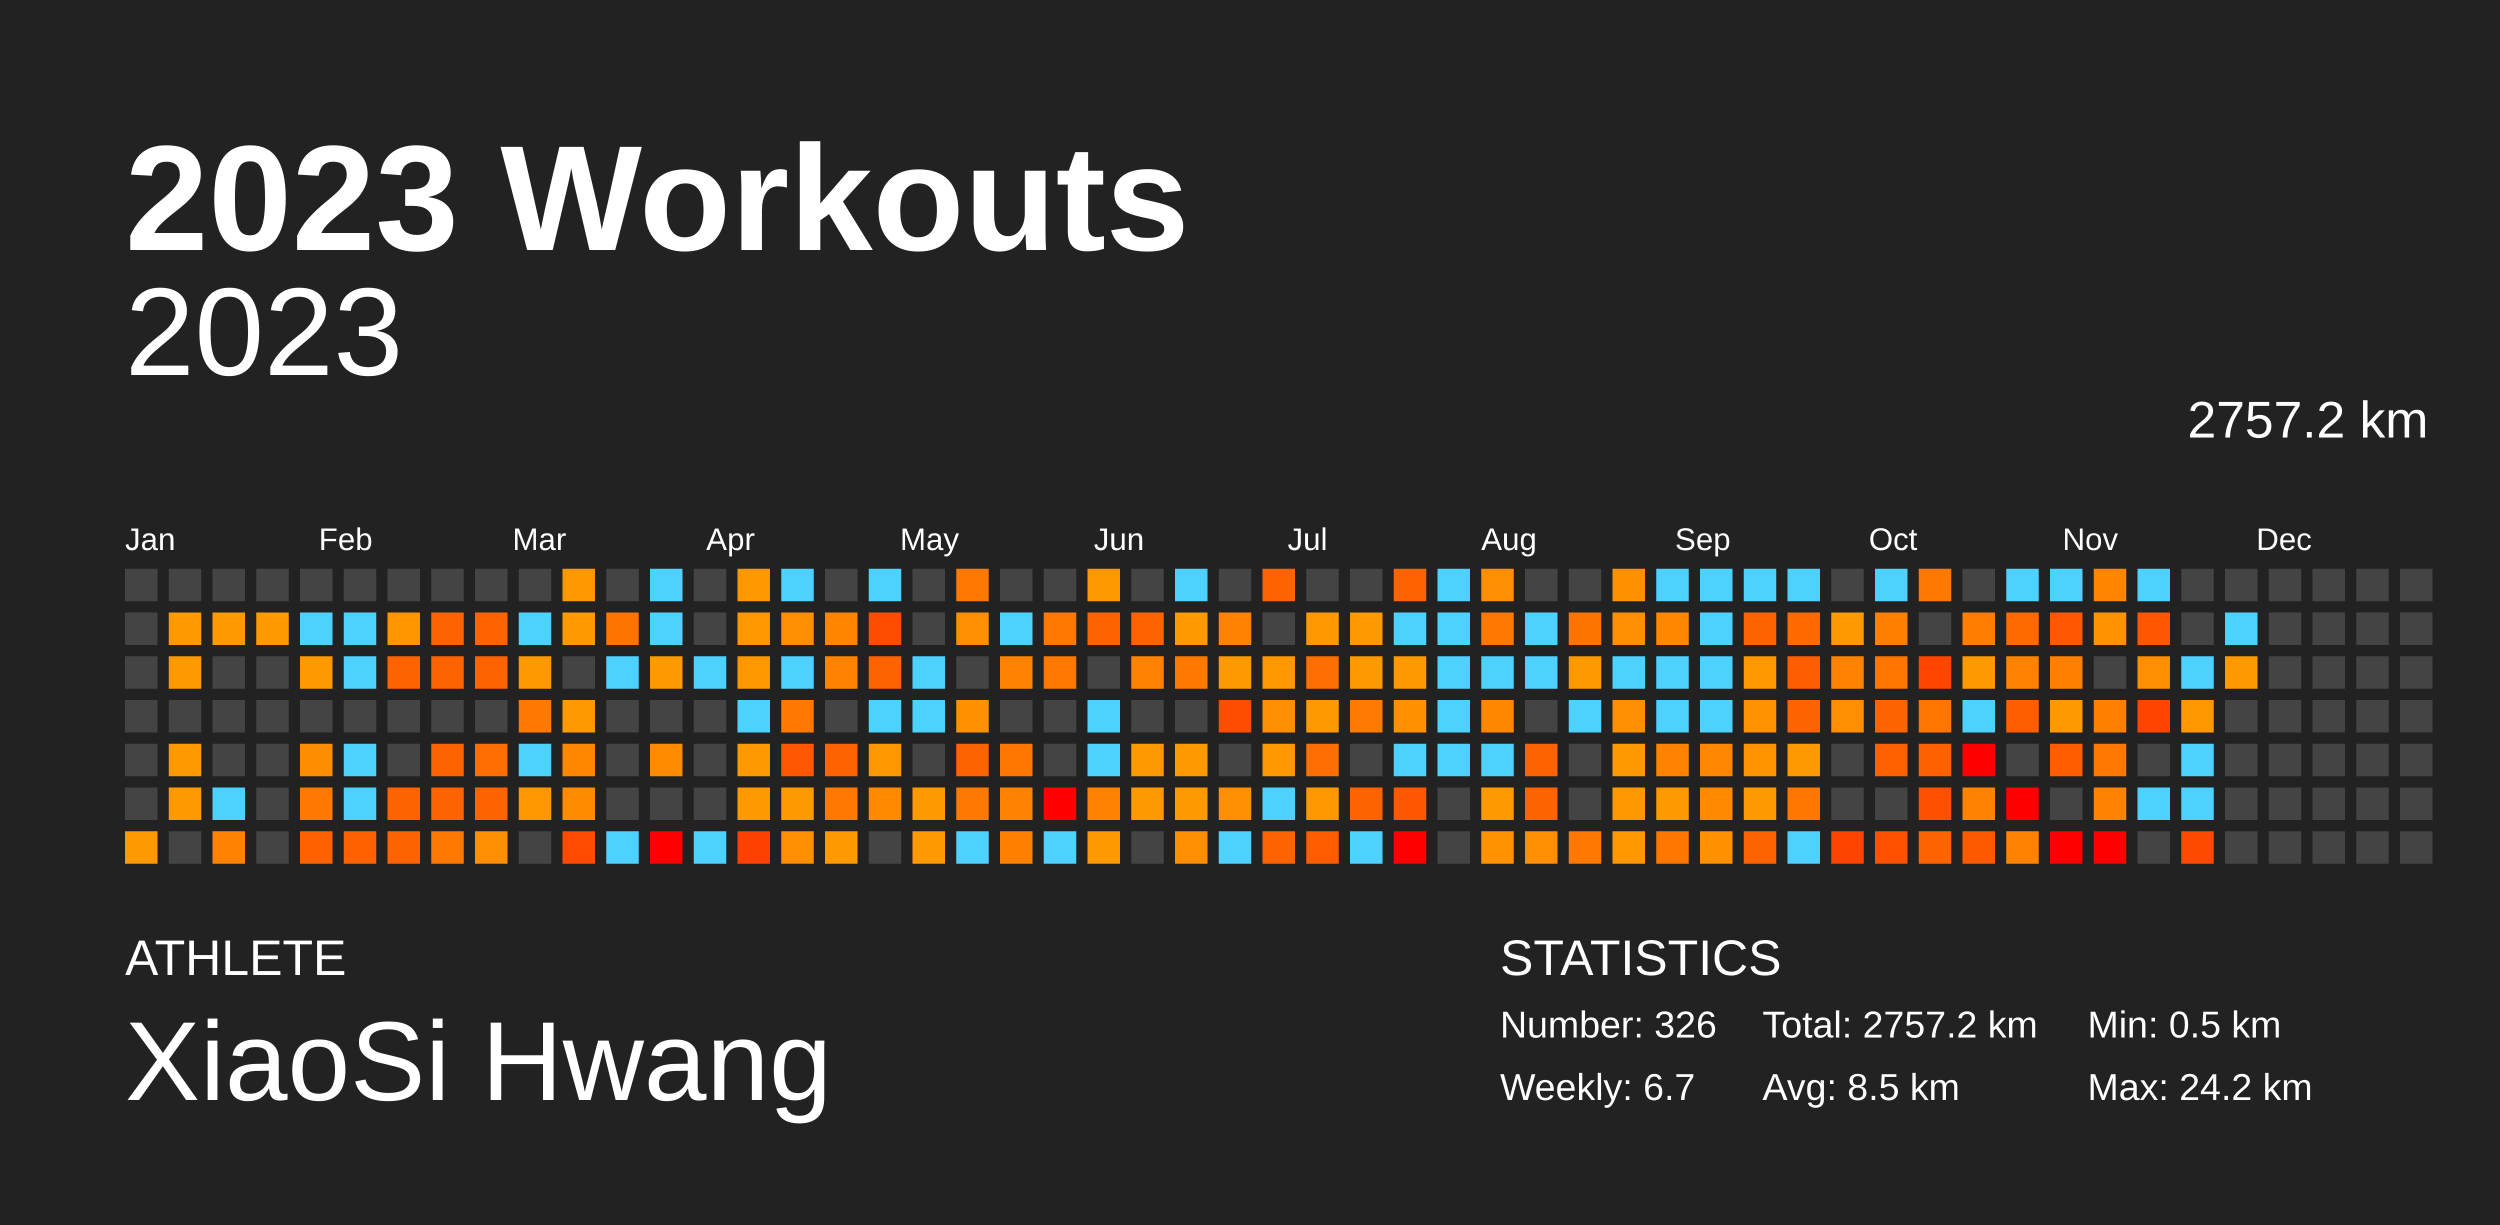
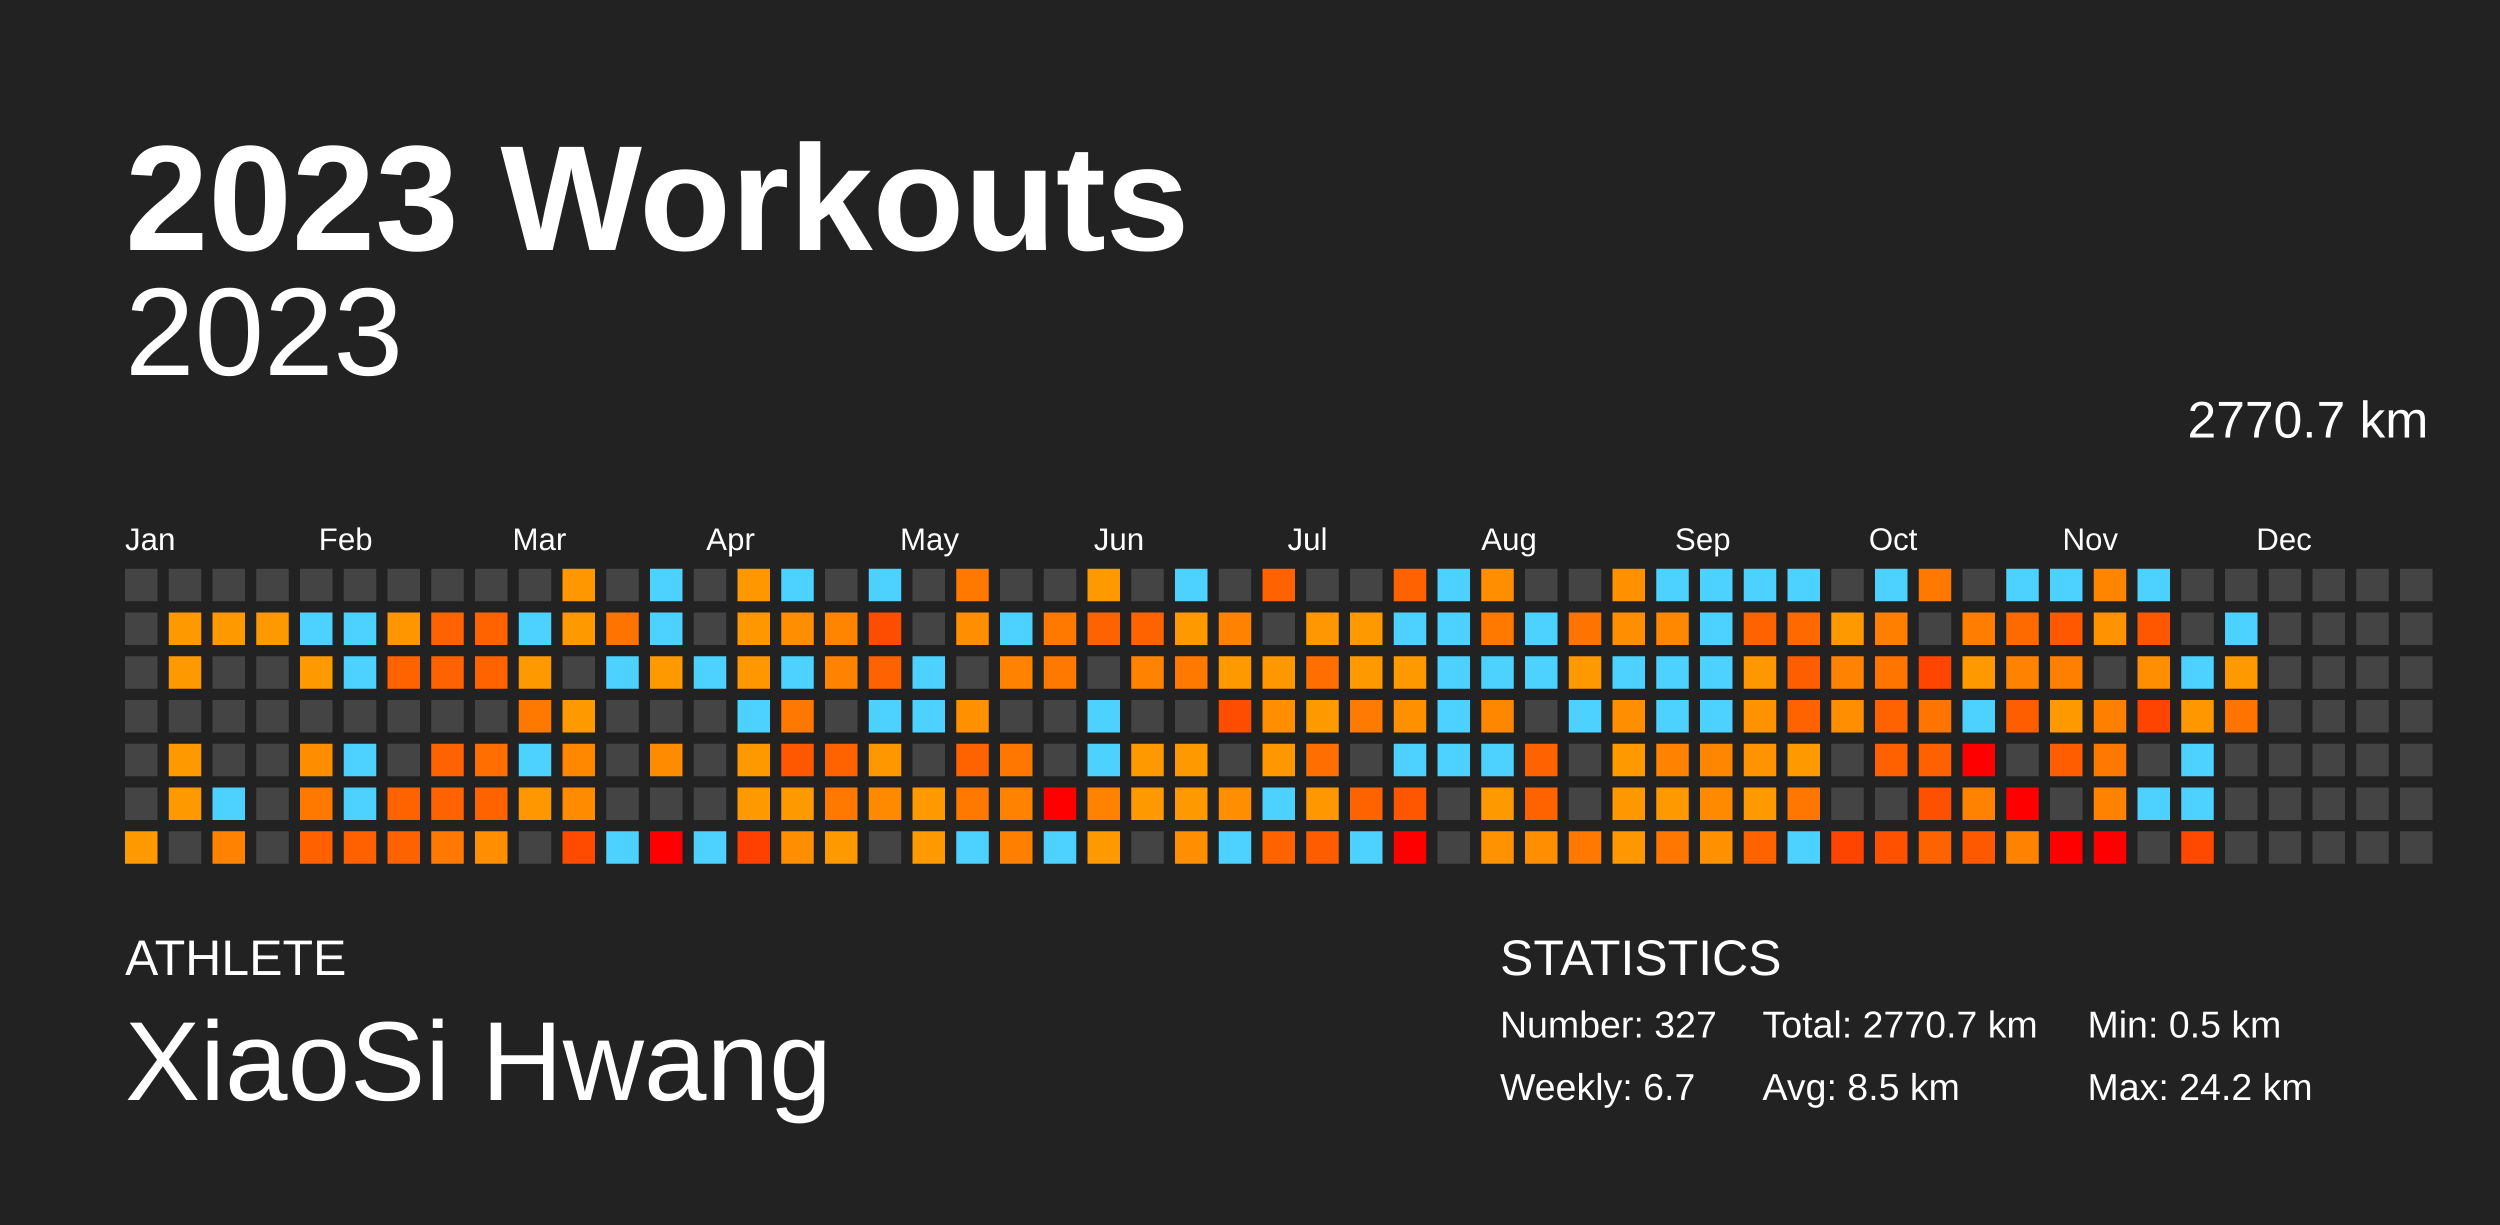
<svg xmlns="http://www.w3.org/2000/svg" baseProfile="full" height="98mm" version="1.1" viewBox="0,0,200,98" width="200mm">
  <defs />
  <rect fill="#222222" height="98" width="200" x="0" y="0" />
  <text fill="#FFFFFF" style="font-size:12px; font-family:Arial; font-weight:bold;" x="10" y="20">2023 Workouts</text>
  <text fill="#FFFFFF" style="font-size:4px; font-family:Arial" x="10" y="78">ATHLETE</text>
  <text fill="#FFFFFF" style="font-size:9px; font-family:Arial" x="10" y="88">XiaoSi Hwang</text>
  <text fill="#FFFFFF" style="font-size:4px; font-family:Arial" x="120" y="78">STATISTICS</text>
-   <text fill="#FFFFFF" style="font-size:3px; font-family:Arial" x="120" y="83">Number: 326</text>
+   <text fill="#FFFFFF" style="font-size:3px; font-family:Arial" x="120" y="83">Number: 327</text>
  <text fill="#FFFFFF" style="font-size:3px; font-family:Arial" x="120" y="88">Weekly: 6.7</text>
-   <text fill="#FFFFFF" style="font-size:3px; font-family:Arial" x="141" y="83">Total: 2757.2 km</text>
+   <text fill="#FFFFFF" style="font-size:3px; font-family:Arial" x="141" y="83">Total: 2770.7 km</text>
  <text fill="#FFFFFF" style="font-size:3px; font-family:Arial" x="141" y="88">Avg: 8.5 km</text>
  <text fill="#FFFFFF" style="font-size:3px; font-family:Arial" x="167" y="83">Min: 0.5 km</text>
  <text fill="#FFFFFF" style="font-size:3px; font-family:Arial" x="167" y="88">Max: 24.2 km</text>
  <text alignment-baseline="hanging" fill="#FFFFFF" style="font-size:10.0px; font-family:Arial;" x="10" y="30">2023</text>
-   <text alignment-baseline="hanging" fill="#FFFFFF" style="font-size:4.125px; font-family:Arial;" x="175" y="35">2757.2 km</text>
+   <text alignment-baseline="hanging" fill="#FFFFFF" style="font-size:4.125px; font-family:Arial;" x="175" y="35">2770.7 km</text>
  <text fill="#FFFFFF" style="font-size:2.5px; font-family:Arial" x="10.0" y="44">Jan</text>
  <text fill="#FFFFFF" style="font-size:2.5px; font-family:Arial" x="25.5" y="44">Feb</text>
  <text fill="#FFFFFF" style="font-size:2.5px; font-family:Arial" x="41.0" y="44">Mar</text>
  <text fill="#FFFFFF" style="font-size:2.5px; font-family:Arial" x="56.5" y="44">Apr</text>
  <text fill="#FFFFFF" style="font-size:2.5px; font-family:Arial" x="72.0" y="44">May</text>
  <text fill="#FFFFFF" style="font-size:2.5px; font-family:Arial" x="87.5" y="44">Jun</text>
  <text fill="#FFFFFF" style="font-size:2.5px; font-family:Arial" x="103.0" y="44">Jul</text>
  <text fill="#FFFFFF" style="font-size:2.5px; font-family:Arial" x="118.5" y="44">Aug</text>
  <text fill="#FFFFFF" style="font-size:2.5px; font-family:Arial" x="134.0" y="44">Sep</text>
  <text fill="#FFFFFF" style="font-size:2.5px; font-family:Arial" x="149.5" y="44">Oct</text>
  <text fill="#FFFFFF" style="font-size:2.5px; font-family:Arial" x="165.0" y="44">Nov</text>
  <text fill="#FFFFFF" style="font-size:2.5px; font-family:Arial" x="180.5" y="44">Dec</text>
  <rect fill="#444444" height="2.6" width="2.6" x="10.0" y="45.5" />
  <rect fill="#444444" height="2.6" width="2.6" x="10.0" y="49.0" />
  <rect fill="#444444" height="2.6" width="2.6" x="10.0" y="52.5" />
  <rect fill="#444444" height="2.6" width="2.6" x="10.0" y="56.0" />
  <rect fill="#444444" height="2.6" width="2.6" x="10.0" y="59.5" />
  <rect fill="#444444" height="2.6" width="2.6" x="10.0" y="63.0" />
  <rect fill="#ff9900" height="2.6" width="2.6" x="10.0" y="66.5" />
  <rect fill="#444444" height="2.6" width="2.6" x="13.5" y="45.5" />
  <rect fill="#ff9900" height="2.6" width="2.6" x="13.5" y="49.0" />
  <rect fill="#ff9900" height="2.6" width="2.6" x="13.5" y="52.5" />
  <rect fill="#444444" height="2.6" width="2.6" x="13.5" y="56.0" />
  <rect fill="#ff9900" height="2.6" width="2.6" x="13.5" y="59.5" />
  <rect fill="#ff9900" height="2.6" width="2.6" x="13.5" y="63.0" />
  <rect fill="#444444" height="2.6" width="2.6" x="13.5" y="66.5" />
  <rect fill="#444444" height="2.6" width="2.6" x="17.0" y="45.5" />
  <rect fill="#ff9900" height="2.6" width="2.6" x="17.0" y="49.0" />
  <rect fill="#444444" height="2.6" width="2.6" x="17.0" y="52.5" />
  <rect fill="#444444" height="2.6" width="2.6" x="17.0" y="56.0" />
  <rect fill="#444444" height="2.6" width="2.6" x="17.0" y="59.5" />
  <rect fill="#4dd2ff" height="2.6" width="2.6" x="17.0" y="63.0" />
  <rect fill="#ff8300" height="2.6" width="2.6" x="17.0" y="66.5" />
  <rect fill="#444444" height="2.6" width="2.6" x="20.5" y="45.5" />
  <rect fill="#ff9900" height="2.6" width="2.6" x="20.5" y="49.0" />
  <rect fill="#444444" height="2.6" width="2.6" x="20.5" y="52.5" />
  <rect fill="#444444" height="2.6" width="2.6" x="20.5" y="56.0" />
  <rect fill="#444444" height="2.6" width="2.6" x="20.5" y="59.5" />
  <rect fill="#444444" height="2.6" width="2.6" x="20.5" y="63.0" />
  <rect fill="#444444" height="2.6" width="2.6" x="20.5" y="66.5" />
  <rect fill="#444444" height="2.6" width="2.6" x="24.0" y="45.5" />
  <rect fill="#4dd2ff" height="2.6" width="2.6" x="24.0" y="49.0" />
  <rect fill="#ff9900" height="2.6" width="2.6" x="24.0" y="52.5" />
  <rect fill="#444444" height="2.6" width="2.6" x="24.0" y="56.0" />
  <rect fill="#ff8d00" height="2.6" width="2.6" x="24.0" y="59.5" />
  <rect fill="#ff7900" height="2.6" width="2.6" x="24.0" y="63.0" />
  <rect fill="#ff6100" height="2.6" width="2.6" x="24.0" y="66.5" />
  <rect fill="#444444" height="2.6" width="2.6" x="27.5" y="45.5" />
  <rect fill="#4dd2ff" height="2.6" width="2.6" x="27.5" y="49.0" />
  <rect fill="#4dd2ff" height="2.6" width="2.6" x="27.5" y="52.5" />
  <rect fill="#444444" height="2.6" width="2.6" x="27.5" y="56.0" />
  <rect fill="#4dd2ff" height="2.6" width="2.6" x="27.5" y="59.5" />
  <rect fill="#4dd2ff" height="2.6" width="2.6" x="27.5" y="63.0" />
  <rect fill="#ff6100" height="2.6" width="2.6" x="27.5" y="66.5" />
  <rect fill="#444444" height="2.6" width="2.6" x="31.0" y="45.5" />
  <rect fill="#ff9600" height="2.6" width="2.6" x="31.0" y="49.0" />
  <rect fill="#ff6300" height="2.6" width="2.6" x="31.0" y="52.5" />
  <rect fill="#444444" height="2.6" width="2.6" x="31.0" y="56.0" />
  <rect fill="#444444" height="2.6" width="2.6" x="31.0" y="59.5" />
  <rect fill="#ff6300" height="2.6" width="2.6" x="31.0" y="63.0" />
  <rect fill="#ff6200" height="2.6" width="2.6" x="31.0" y="66.5" />
  <rect fill="#444444" height="2.6" width="2.6" x="34.5" y="45.5" />
  <rect fill="#ff6200" height="2.6" width="2.6" x="34.5" y="49.0" />
  <rect fill="#ff6300" height="2.6" width="2.6" x="34.5" y="52.5" />
  <rect fill="#444444" height="2.6" width="2.6" x="34.5" y="56.0" />
  <rect fill="#ff6300" height="2.6" width="2.6" x="34.5" y="59.5" />
  <rect fill="#ff6200" height="2.6" width="2.6" x="34.5" y="63.0" />
  <rect fill="#ff7900" height="2.6" width="2.6" x="34.5" y="66.5" />
  <rect fill="#444444" height="2.6" width="2.6" x="38.0" y="45.5" />
  <rect fill="#ff6300" height="2.6" width="2.6" x="38.0" y="49.0" />
  <rect fill="#ff6300" height="2.6" width="2.6" x="38.0" y="52.5" />
  <rect fill="#444444" height="2.6" width="2.6" x="38.0" y="56.0" />
  <rect fill="#ff6e00" height="2.6" width="2.6" x="38.0" y="59.5" />
  <rect fill="#ff6300" height="2.6" width="2.6" x="38.0" y="63.0" />
  <rect fill="#ff8e00" height="2.6" width="2.6" x="38.0" y="66.5" />
  <rect fill="#444444" height="2.6" width="2.6" x="41.5" y="45.5" />
  <rect fill="#4dd2ff" height="2.6" width="2.6" x="41.5" y="49.0" />
  <rect fill="#ff9900" height="2.6" width="2.6" x="41.5" y="52.5" />
  <rect fill="#ff7800" height="2.6" width="2.6" x="41.5" y="56.0" />
  <rect fill="#4dd2ff" height="2.6" width="2.6" x="41.5" y="59.5" />
  <rect fill="#ff9800" height="2.6" width="2.6" x="41.5" y="63.0" />
  <rect fill="#444444" height="2.6" width="2.6" x="41.5" y="66.5" />
  <rect fill="#ff9800" height="2.6" width="2.6" x="45.0" y="45.5" />
  <rect fill="#ff9900" height="2.6" width="2.6" x="45.0" y="49.0" />
  <rect fill="#444444" height="2.6" width="2.6" x="45.0" y="52.5" />
  <rect fill="#ff9900" height="2.6" width="2.6" x="45.0" y="56.0" />
  <rect fill="#ff8800" height="2.6" width="2.6" x="45.0" y="59.5" />
  <rect fill="#ff8c00" height="2.6" width="2.6" x="45.0" y="63.0" />
  <rect fill="#ff4b00" height="2.6" width="2.6" x="45.0" y="66.5" />
  <rect fill="#444444" height="2.6" width="2.6" x="48.5" y="45.5" />
  <rect fill="#ff7400" height="2.6" width="2.6" x="48.5" y="49.0" />
  <rect fill="#4dd2ff" height="2.6" width="2.6" x="48.5" y="52.5" />
  <rect fill="#444444" height="2.6" width="2.6" x="48.5" y="56.0" />
  <rect fill="#444444" height="2.6" width="2.6" x="48.5" y="59.5" />
  <rect fill="#444444" height="2.6" width="2.6" x="48.5" y="63.0" />
  <rect fill="#4dd2ff" height="2.6" width="2.6" x="48.5" y="66.5" />
  <rect fill="#4dd2ff" height="2.6" width="2.6" x="52.0" y="45.5" />
  <rect fill="#4dd2ff" height="2.6" width="2.6" x="52.0" y="49.0" />
  <rect fill="#ff9900" height="2.6" width="2.6" x="52.0" y="52.5" />
  <rect fill="#444444" height="2.6" width="2.6" x="52.0" y="56.0" />
  <rect fill="#ff8c00" height="2.6" width="2.6" x="52.0" y="59.5" />
  <rect fill="#444444" height="2.6" width="2.6" x="52.0" y="63.0" />
  <rect fill="red" height="2.6" width="2.6" x="52.0" y="66.5" />
  <rect fill="#444444" height="2.6" width="2.6" x="55.5" y="45.5" />
  <rect fill="#444444" height="2.6" width="2.6" x="55.5" y="49.0" />
  <rect fill="#4dd2ff" height="2.6" width="2.6" x="55.5" y="52.5" />
  <rect fill="#444444" height="2.6" width="2.6" x="55.5" y="56.0" />
  <rect fill="#444444" height="2.6" width="2.6" x="55.5" y="59.5" />
  <rect fill="#444444" height="2.6" width="2.6" x="55.5" y="63.0" />
  <rect fill="#4dd2ff" height="2.6" width="2.6" x="55.5" y="66.5" />
  <rect fill="#ff9800" height="2.6" width="2.6" x="59.0" y="45.5" />
  <rect fill="#ff9800" height="2.6" width="2.6" x="59.0" y="49.0" />
  <rect fill="#ff9800" height="2.6" width="2.6" x="59.0" y="52.5" />
  <rect fill="#4dd2ff" height="2.6" width="2.6" x="59.0" y="56.0" />
  <rect fill="#ff9900" height="2.6" width="2.6" x="59.0" y="59.5" />
  <rect fill="#ff9900" height="2.6" width="2.6" x="59.0" y="63.0" />
  <rect fill="#ff4000" height="2.6" width="2.6" x="59.0" y="66.5" />
  <rect fill="#4dd2ff" height="2.6" width="2.6" x="62.5" y="45.5" />
  <rect fill="#ff8e00" height="2.6" width="2.6" x="62.5" y="49.0" />
  <rect fill="#4dd2ff" height="2.6" width="2.6" x="62.5" y="52.5" />
  <rect fill="#ff7800" height="2.6" width="2.6" x="62.5" y="56.0" />
  <rect fill="#ff5800" height="2.6" width="2.6" x="62.5" y="59.5" />
  <rect fill="#ff9900" height="2.6" width="2.6" x="62.5" y="63.0" />
  <rect fill="#ff8e00" height="2.6" width="2.6" x="62.5" y="66.5" />
  <rect fill="#444444" height="2.6" width="2.6" x="66.0" y="45.5" />
  <rect fill="#ff8400" height="2.6" width="2.6" x="66.0" y="49.0" />
  <rect fill="#ff8300" height="2.6" width="2.6" x="66.0" y="52.5" />
  <rect fill="#444444" height="2.6" width="2.6" x="66.0" y="56.0" />
  <rect fill="#ff6300" height="2.6" width="2.6" x="66.0" y="59.5" />
  <rect fill="#ff7800" height="2.6" width="2.6" x="66.0" y="63.0" />
  <rect fill="#ff9900" height="2.6" width="2.6" x="66.0" y="66.5" />
  <rect fill="#4dd2ff" height="2.6" width="2.6" x="69.5" y="45.5" />
  <rect fill="#ff4d00" height="2.6" width="2.6" x="69.5" y="49.0" />
  <rect fill="#ff6200" height="2.6" width="2.6" x="69.5" y="52.5" />
  <rect fill="#4dd2ff" height="2.6" width="2.6" x="69.5" y="56.0" />
  <rect fill="#ff9800" height="2.6" width="2.6" x="69.5" y="59.5" />
  <rect fill="#ff8a00" height="2.6" width="2.6" x="69.5" y="63.0" />
  <rect fill="#444444" height="2.6" width="2.6" x="69.5" y="66.5" />
  <rect fill="#444444" height="2.6" width="2.6" x="73.0" y="45.5" />
  <rect fill="#444444" height="2.6" width="2.6" x="73.0" y="49.0" />
  <rect fill="#4dd2ff" height="2.6" width="2.6" x="73.0" y="52.5" />
  <rect fill="#4dd2ff" height="2.6" width="2.6" x="73.0" y="56.0" />
  <rect fill="#444444" height="2.6" width="2.6" x="73.0" y="59.5" />
  <rect fill="#ff9900" height="2.6" width="2.6" x="73.0" y="63.0" />
  <rect fill="#ff9900" height="2.6" width="2.6" x="73.0" y="66.5" />
  <rect fill="#ff7800" height="2.6" width="2.6" x="76.5" y="45.5" />
  <rect fill="#ff8e00" height="2.6" width="2.6" x="76.5" y="49.0" />
  <rect fill="#444444" height="2.6" width="2.6" x="76.5" y="52.5" />
  <rect fill="#ff9100" height="2.6" width="2.6" x="76.5" y="56.0" />
  <rect fill="#ff6300" height="2.6" width="2.6" x="76.5" y="59.5" />
  <rect fill="#ff7800" height="2.6" width="2.6" x="76.5" y="63.0" />
  <rect fill="#4dd2ff" height="2.6" width="2.6" x="76.5" y="66.5" />
  <rect fill="#444444" height="2.6" width="2.6" x="80.0" y="45.5" />
  <rect fill="#4dd2ff" height="2.6" width="2.6" x="80.0" y="49.0" />
  <rect fill="#ff8300" height="2.6" width="2.6" x="80.0" y="52.5" />
  <rect fill="#444444" height="2.6" width="2.6" x="80.0" y="56.0" />
  <rect fill="#ff7600" height="2.6" width="2.6" x="80.0" y="59.5" />
  <rect fill="#ff8300" height="2.6" width="2.6" x="80.0" y="63.0" />
  <rect fill="#ff8000" height="2.6" width="2.6" x="80.0" y="66.5" />
  <rect fill="#444444" height="2.6" width="2.6" x="83.5" y="45.5" />
  <rect fill="#ff7800" height="2.6" width="2.6" x="83.5" y="49.0" />
  <rect fill="#ff7800" height="2.6" width="2.6" x="83.5" y="52.5" />
  <rect fill="#444444" height="2.6" width="2.6" x="83.5" y="56.0" />
  <rect fill="#444444" height="2.6" width="2.6" x="83.5" y="59.5" />
  <rect fill="red" height="2.6" width="2.6" x="83.5" y="63.0" />
  <rect fill="#4dd2ff" height="2.6" width="2.6" x="83.5" y="66.5" />
  <rect fill="#ff9900" height="2.6" width="2.6" x="87.0" y="45.5" />
  <rect fill="#ff6300" height="2.6" width="2.6" x="87.0" y="49.0" />
  <rect fill="#444444" height="2.6" width="2.6" x="87.0" y="52.5" />
  <rect fill="#4dd2ff" height="2.6" width="2.6" x="87.0" y="56.0" />
  <rect fill="#4dd2ff" height="2.6" width="2.6" x="87.0" y="59.5" />
  <rect fill="#ff8300" height="2.6" width="2.6" x="87.0" y="63.0" />
  <rect fill="#ff9900" height="2.6" width="2.6" x="87.0" y="66.5" />
  <rect fill="#444444" height="2.6" width="2.6" x="90.5" y="45.5" />
  <rect fill="#ff6300" height="2.6" width="2.6" x="90.5" y="49.0" />
  <rect fill="#ff8300" height="2.6" width="2.6" x="90.5" y="52.5" />
  <rect fill="#444444" height="2.6" width="2.6" x="90.5" y="56.0" />
  <rect fill="#ff9900" height="2.6" width="2.6" x="90.5" y="59.5" />
  <rect fill="#ff9900" height="2.6" width="2.6" x="90.5" y="63.0" />
  <rect fill="#444444" height="2.6" width="2.6" x="90.5" y="66.5" />
  <rect fill="#4dd2ff" height="2.6" width="2.6" x="94.0" y="45.5" />
  <rect fill="#ff9900" height="2.6" width="2.6" x="94.0" y="49.0" />
  <rect fill="#ff7900" height="2.6" width="2.6" x="94.0" y="52.5" />
  <rect fill="#444444" height="2.6" width="2.6" x="94.0" y="56.0" />
  <rect fill="#ff9900" height="2.6" width="2.6" x="94.0" y="59.5" />
  <rect fill="#ff9900" height="2.6" width="2.6" x="94.0" y="63.0" />
  <rect fill="#ff8e00" height="2.6" width="2.6" x="94.0" y="66.5" />
  <rect fill="#444444" height="2.6" width="2.6" x="97.5" y="45.5" />
  <rect fill="#ff8300" height="2.6" width="2.6" x="97.5" y="49.0" />
  <rect fill="#ff9900" height="2.6" width="2.6" x="97.5" y="52.5" />
  <rect fill="#ff4d00" height="2.6" width="2.6" x="97.5" y="56.0" />
  <rect fill="#444444" height="2.6" width="2.6" x="97.5" y="59.5" />
  <rect fill="#ff8e00" height="2.6" width="2.6" x="97.5" y="63.0" />
  <rect fill="#4dd2ff" height="2.6" width="2.6" x="97.5" y="66.5" />
  <rect fill="#ff6200" height="2.6" width="2.6" x="101.0" y="45.5" />
  <rect fill="#444444" height="2.6" width="2.6" x="101.0" y="49.0" />
  <rect fill="#ff9700" height="2.6" width="2.6" x="101.0" y="52.5" />
  <rect fill="#ff8e00" height="2.6" width="2.6" x="101.0" y="56.0" />
  <rect fill="#ff9700" height="2.6" width="2.6" x="101.0" y="59.5" />
  <rect fill="#4dd2ff" height="2.6" width="2.6" x="101.0" y="63.0" />
  <rect fill="#ff6300" height="2.6" width="2.6" x="101.0" y="66.5" />
  <rect fill="#444444" height="2.6" width="2.6" x="104.5" y="45.5" />
  <rect fill="#ff9800" height="2.6" width="2.6" x="104.5" y="49.0" />
  <rect fill="#ff6e00" height="2.6" width="2.6" x="104.5" y="52.5" />
  <rect fill="#ff9900" height="2.6" width="2.6" x="104.5" y="56.0" />
  <rect fill="#ff6e00" height="2.6" width="2.6" x="104.5" y="59.5" />
  <rect fill="#ff9800" height="2.6" width="2.6" x="104.5" y="63.0" />
  <rect fill="#ff5c00" height="2.6" width="2.6" x="104.5" y="66.5" />
  <rect fill="#444444" height="2.6" width="2.6" x="108.0" y="45.5" />
  <rect fill="#ff9900" height="2.6" width="2.6" x="108.0" y="49.0" />
  <rect fill="#ff9900" height="2.6" width="2.6" x="108.0" y="52.5" />
  <rect fill="#ff7a00" height="2.6" width="2.6" x="108.0" y="56.0" />
  <rect fill="#444444" height="2.6" width="2.6" x="108.0" y="59.5" />
  <rect fill="#ff6300" height="2.6" width="2.6" x="108.0" y="63.0" />
  <rect fill="#4dd2ff" height="2.6" width="2.6" x="108.0" y="66.5" />
  <rect fill="#ff6200" height="2.6" width="2.6" x="111.5" y="45.5" />
  <rect fill="#4dd2ff" height="2.6" width="2.6" x="111.5" y="49.0" />
  <rect fill="#ff9900" height="2.6" width="2.6" x="111.5" y="52.5" />
  <rect fill="#ff9100" height="2.6" width="2.6" x="111.5" y="56.0" />
  <rect fill="#4dd2ff" height="2.6" width="2.6" x="111.5" y="59.5" />
  <rect fill="#ff5700" height="2.6" width="2.6" x="111.5" y="63.0" />
  <rect fill="red" height="2.6" width="2.6" x="111.5" y="66.5" />
  <rect fill="#4dd2ff" height="2.6" width="2.6" x="115.0" y="45.5" />
  <rect fill="#4dd2ff" height="2.6" width="2.6" x="115.0" y="49.0" />
  <rect fill="#4dd2ff" height="2.6" width="2.6" x="115.0" y="52.5" />
  <rect fill="#4dd2ff" height="2.6" width="2.6" x="115.0" y="56.0" />
  <rect fill="#4dd2ff" height="2.6" width="2.6" x="115.0" y="59.5" />
  <rect fill="#444444" height="2.6" width="2.6" x="115.0" y="63.0" />
  <rect fill="#444444" height="2.6" width="2.6" x="115.0" y="66.5" />
  <rect fill="#ff8e00" height="2.6" width="2.6" x="118.5" y="45.5" />
  <rect fill="#ff7900" height="2.6" width="2.6" x="118.5" y="49.0" />
  <rect fill="#4dd2ff" height="2.6" width="2.6" x="118.5" y="52.5" />
  <rect fill="#ff8700" height="2.6" width="2.6" x="118.5" y="56.0" />
  <rect fill="#4dd2ff" height="2.6" width="2.6" x="118.5" y="59.5" />
  <rect fill="#ff9900" height="2.6" width="2.6" x="118.5" y="63.0" />
  <rect fill="#ff9200" height="2.6" width="2.6" x="118.5" y="66.5" />
  <rect fill="#444444" height="2.6" width="2.6" x="122.0" y="45.5" />
  <rect fill="#4dd2ff" height="2.6" width="2.6" x="122.0" y="49.0" />
  <rect fill="#4dd2ff" height="2.6" width="2.6" x="122.0" y="52.5" />
  <rect fill="#444444" height="2.6" width="2.6" x="122.0" y="56.0" />
  <rect fill="#ff6200" height="2.6" width="2.6" x="122.0" y="59.5" />
  <rect fill="#ff6300" height="2.6" width="2.6" x="122.0" y="63.0" />
  <rect fill="#ff8f00" height="2.6" width="2.6" x="122.0" y="66.5" />
  <rect fill="#444444" height="2.6" width="2.6" x="125.5" y="45.5" />
  <rect fill="#ff7400" height="2.6" width="2.6" x="125.5" y="49.0" />
  <rect fill="#ff9900" height="2.6" width="2.6" x="125.5" y="52.5" />
  <rect fill="#4dd2ff" height="2.6" width="2.6" x="125.5" y="56.0" />
  <rect fill="#444444" height="2.6" width="2.6" x="125.5" y="59.5" />
  <rect fill="#444444" height="2.6" width="2.6" x="125.5" y="63.0" />
  <rect fill="#ff7800" height="2.6" width="2.6" x="125.5" y="66.5" />
  <rect fill="#ff9100" height="2.6" width="2.6" x="129.0" y="45.5" />
  <rect fill="#ff8f00" height="2.6" width="2.6" x="129.0" y="49.0" />
  <rect fill="#4dd2ff" height="2.6" width="2.6" x="129.0" y="52.5" />
  <rect fill="#ff8f00" height="2.6" width="2.6" x="129.0" y="56.0" />
  <rect fill="#ff9900" height="2.6" width="2.6" x="129.0" y="59.5" />
  <rect fill="#ff9800" height="2.6" width="2.6" x="129.0" y="63.0" />
  <rect fill="#ff9800" height="2.6" width="2.6" x="129.0" y="66.5" />
  <rect fill="#4dd2ff" height="2.6" width="2.6" x="132.5" y="45.5" />
  <rect fill="#ff8800" height="2.6" width="2.6" x="132.5" y="49.0" />
  <rect fill="#4dd2ff" height="2.6" width="2.6" x="132.5" y="52.5" />
  <rect fill="#4dd2ff" height="2.6" width="2.6" x="132.5" y="56.0" />
  <rect fill="#ff8300" height="2.6" width="2.6" x="132.5" y="59.5" />
  <rect fill="#ff9900" height="2.6" width="2.6" x="132.5" y="63.0" />
  <rect fill="#ff7600" height="2.6" width="2.6" x="132.5" y="66.5" />
  <rect fill="#4dd2ff" height="2.6" width="2.6" x="136.0" y="45.5" />
  <rect fill="#4dd2ff" height="2.6" width="2.6" x="136.0" y="49.0" />
  <rect fill="#4dd2ff" height="2.6" width="2.6" x="136.0" y="52.5" />
  <rect fill="#4dd2ff" height="2.6" width="2.6" x="136.0" y="56.0" />
  <rect fill="#ff8600" height="2.6" width="2.6" x="136.0" y="59.5" />
  <rect fill="#ff8a00" height="2.6" width="2.6" x="136.0" y="63.0" />
  <rect fill="#ff9000" height="2.6" width="2.6" x="136.0" y="66.5" />
  <rect fill="#4dd2ff" height="2.6" width="2.6" x="139.5" y="45.5" />
  <rect fill="#ff6300" height="2.6" width="2.6" x="139.5" y="49.0" />
  <rect fill="#ff9800" height="2.6" width="2.6" x="139.5" y="52.5" />
  <rect fill="#ff9200" height="2.6" width="2.6" x="139.5" y="56.0" />
  <rect fill="#ff9300" height="2.6" width="2.6" x="139.5" y="59.5" />
  <rect fill="#ff9900" height="2.6" width="2.6" x="139.5" y="63.0" />
  <rect fill="#ff6300" height="2.6" width="2.6" x="139.5" y="66.5" />
  <rect fill="#4dd2ff" height="2.6" width="2.6" x="143.0" y="45.5" />
  <rect fill="#ff6900" height="2.6" width="2.6" x="143.0" y="49.0" />
  <rect fill="#ff5e00" height="2.6" width="2.6" x="143.0" y="52.5" />
  <rect fill="#ff6300" height="2.6" width="2.6" x="143.0" y="56.0" />
  <rect fill="#ff9900" height="2.6" width="2.6" x="143.0" y="59.5" />
  <rect fill="#ff7700" height="2.6" width="2.6" x="143.0" y="63.0" />
  <rect fill="#4dd2ff" height="2.6" width="2.6" x="143.0" y="66.5" />
  <rect fill="#444444" height="2.6" width="2.6" x="146.5" y="45.5" />
  <rect fill="#ff9900" height="2.6" width="2.6" x="146.5" y="49.0" />
  <rect fill="#ff8300" height="2.6" width="2.6" x="146.5" y="52.5" />
  <rect fill="#ff8e00" height="2.6" width="2.6" x="146.5" y="56.0" />
  <rect fill="#444444" height="2.6" width="2.6" x="146.5" y="59.5" />
  <rect fill="#444444" height="2.6" width="2.6" x="146.5" y="63.0" />
  <rect fill="#ff4400" height="2.6" width="2.6" x="146.5" y="66.5" />
  <rect fill="#4dd2ff" height="2.6" width="2.6" x="150.0" y="45.5" />
  <rect fill="#ff7f00" height="2.6" width="2.6" x="150.0" y="49.0" />
  <rect fill="#ff7500" height="2.6" width="2.6" x="150.0" y="52.5" />
  <rect fill="#ff6300" height="2.6" width="2.6" x="150.0" y="56.0" />
  <rect fill="#ff6000" height="2.6" width="2.6" x="150.0" y="59.5" />
  <rect fill="#444444" height="2.6" width="2.6" x="150.0" y="63.0" />
  <rect fill="#ff5100" height="2.6" width="2.6" x="150.0" y="66.5" />
  <rect fill="#ff7800" height="2.6" width="2.6" x="153.5" y="45.5" />
  <rect fill="#444444" height="2.6" width="2.6" x="153.5" y="49.0" />
  <rect fill="#ff4500" height="2.6" width="2.6" x="153.5" y="52.5" />
  <rect fill="#ff7500" height="2.6" width="2.6" x="153.5" y="56.0" />
  <rect fill="#ff6000" height="2.6" width="2.6" x="153.5" y="59.5" />
  <rect fill="#ff5000" height="2.6" width="2.6" x="153.5" y="63.0" />
  <rect fill="#ff6300" height="2.6" width="2.6" x="153.5" y="66.5" />
  <rect fill="#444444" height="2.6" width="2.6" x="157.0" y="45.5" />
  <rect fill="#ff7d00" height="2.6" width="2.6" x="157.0" y="49.0" />
  <rect fill="#ff9900" height="2.6" width="2.6" x="157.0" y="52.5" />
  <rect fill="#4dd2ff" height="2.6" width="2.6" x="157.0" y="56.0" />
  <rect fill="red" height="2.6" width="2.6" x="157.0" y="59.5" />
  <rect fill="#ff8300" height="2.6" width="2.6" x="157.0" y="63.0" />
  <rect fill="#ff5900" height="2.6" width="2.6" x="157.0" y="66.5" />
  <rect fill="#4dd2ff" height="2.6" width="2.6" x="160.5" y="45.5" />
  <rect fill="#ff6a00" height="2.6" width="2.6" x="160.5" y="49.0" />
  <rect fill="#ff8300" height="2.6" width="2.6" x="160.5" y="52.5" />
  <rect fill="#ff5e00" height="2.6" width="2.6" x="160.5" y="56.0" />
  <rect fill="#444444" height="2.6" width="2.6" x="160.5" y="59.5" />
  <rect fill="red" height="2.6" width="2.6" x="160.5" y="63.0" />
  <rect fill="#ff8300" height="2.6" width="2.6" x="160.5" y="66.5" />
  <rect fill="#4dd2ff" height="2.6" width="2.6" x="164.0" y="45.5" />
  <rect fill="#ff5800" height="2.6" width="2.6" x="164.0" y="49.0" />
  <rect fill="#ff7f00" height="2.6" width="2.6" x="164.0" y="52.5" />
  <rect fill="#ff9900" height="2.6" width="2.6" x="164.0" y="56.0" />
  <rect fill="#ff5d00" height="2.6" width="2.6" x="164.0" y="59.5" />
  <rect fill="#444444" height="2.6" width="2.6" x="164.0" y="63.0" />
  <rect fill="red" height="2.6" width="2.6" x="164.0" y="66.5" />
  <rect fill="#ff8400" height="2.6" width="2.6" x="167.5" y="45.5" />
  <rect fill="#ff9200" height="2.6" width="2.6" x="167.5" y="49.0" />
  <rect fill="#444444" height="2.6" width="2.6" x="167.5" y="52.5" />
  <rect fill="#ff8000" height="2.6" width="2.6" x="167.5" y="56.0" />
  <rect fill="#ff7800" height="2.6" width="2.6" x="167.5" y="59.5" />
  <rect fill="#ff8300" height="2.6" width="2.6" x="167.5" y="63.0" />
  <rect fill="red" height="2.6" width="2.6" x="167.5" y="66.5" />
  <rect fill="#4dd2ff" height="2.6" width="2.6" x="171.0" y="45.5" />
  <rect fill="#ff5600" height="2.6" width="2.6" x="171.0" y="49.0" />
  <rect fill="#ff8e00" height="2.6" width="2.6" x="171.0" y="52.5" />
  <rect fill="#ff4400" height="2.6" width="2.6" x="171.0" y="56.0" />
  <rect fill="#444444" height="2.6" width="2.6" x="171.0" y="59.5" />
  <rect fill="#4dd2ff" height="2.6" width="2.6" x="171.0" y="63.0" />
  <rect fill="#444444" height="2.6" width="2.6" x="171.0" y="66.5" />
  <rect fill="#444444" height="2.6" width="2.6" x="174.5" y="45.5" />
  <rect fill="#444444" height="2.6" width="2.6" x="174.5" y="49.0" />
  <rect fill="#4dd2ff" height="2.6" width="2.6" x="174.5" y="52.5" />
  <rect fill="#ff9700" height="2.6" width="2.6" x="174.5" y="56.0" />
  <rect fill="#4dd2ff" height="2.6" width="2.6" x="174.5" y="59.5" />
  <rect fill="#4dd2ff" height="2.6" width="2.6" x="174.5" y="63.0" />
  <rect fill="#ff4800" height="2.6" width="2.6" x="174.5" y="66.5" />
  <rect fill="#444444" height="2.6" width="2.6" x="178.0" y="45.5" />
  <rect fill="#4dd2ff" height="2.6" width="2.6" x="178.0" y="49.0" />
  <rect fill="#ff9900" height="2.6" width="2.6" x="178.0" y="52.5" />
-   <rect fill="#444444" height="2.6" width="2.6" x="178.0" y="56.0" />
+   <rect fill="#ff7300" height="2.6" width="2.6" x="178.0" y="56.0" />
  <rect fill="#444444" height="2.6" width="2.6" x="178.0" y="59.5" />
  <rect fill="#444444" height="2.6" width="2.6" x="178.0" y="63.0" />
  <rect fill="#444444" height="2.6" width="2.6" x="178.0" y="66.5" />
  <rect fill="#444444" height="2.6" width="2.6" x="181.5" y="45.5" />
  <rect fill="#444444" height="2.6" width="2.6" x="181.5" y="49.0" />
  <rect fill="#444444" height="2.6" width="2.6" x="181.5" y="52.5" />
  <rect fill="#444444" height="2.6" width="2.6" x="181.5" y="56.0" />
  <rect fill="#444444" height="2.6" width="2.6" x="181.5" y="59.5" />
  <rect fill="#444444" height="2.6" width="2.6" x="181.5" y="63.0" />
  <rect fill="#444444" height="2.6" width="2.6" x="181.5" y="66.5" />
  <rect fill="#444444" height="2.6" width="2.6" x="185.0" y="45.5" />
  <rect fill="#444444" height="2.6" width="2.6" x="185.0" y="49.0" />
  <rect fill="#444444" height="2.6" width="2.6" x="185.0" y="52.5" />
  <rect fill="#444444" height="2.6" width="2.6" x="185.0" y="56.0" />
  <rect fill="#444444" height="2.6" width="2.6" x="185.0" y="59.5" />
  <rect fill="#444444" height="2.6" width="2.6" x="185.0" y="63.0" />
  <rect fill="#444444" height="2.6" width="2.6" x="185.0" y="66.5" />
  <rect fill="#444444" height="2.6" width="2.6" x="188.5" y="45.5" />
  <rect fill="#444444" height="2.6" width="2.6" x="188.5" y="49.0" />
  <rect fill="#444444" height="2.6" width="2.6" x="188.5" y="52.5" />
  <rect fill="#444444" height="2.6" width="2.6" x="188.5" y="56.0" />
  <rect fill="#444444" height="2.6" width="2.6" x="188.5" y="59.5" />
  <rect fill="#444444" height="2.6" width="2.6" x="188.5" y="63.0" />
  <rect fill="#444444" height="2.6" width="2.6" x="188.5" y="66.5" />
  <rect fill="#444444" height="2.6" width="2.6" x="192.0" y="45.5" />
  <rect fill="#444444" height="2.6" width="2.6" x="192.0" y="49.0" />
  <rect fill="#444444" height="2.6" width="2.6" x="192.0" y="52.5" />
  <rect fill="#444444" height="2.6" width="2.6" x="192.0" y="56.0" />
  <rect fill="#444444" height="2.6" width="2.6" x="192.0" y="59.5" />
  <rect fill="#444444" height="2.6" width="2.6" x="192.0" y="63.0" />
  <rect fill="#444444" height="2.6" width="2.6" x="192.0" y="66.5" />
</svg>
